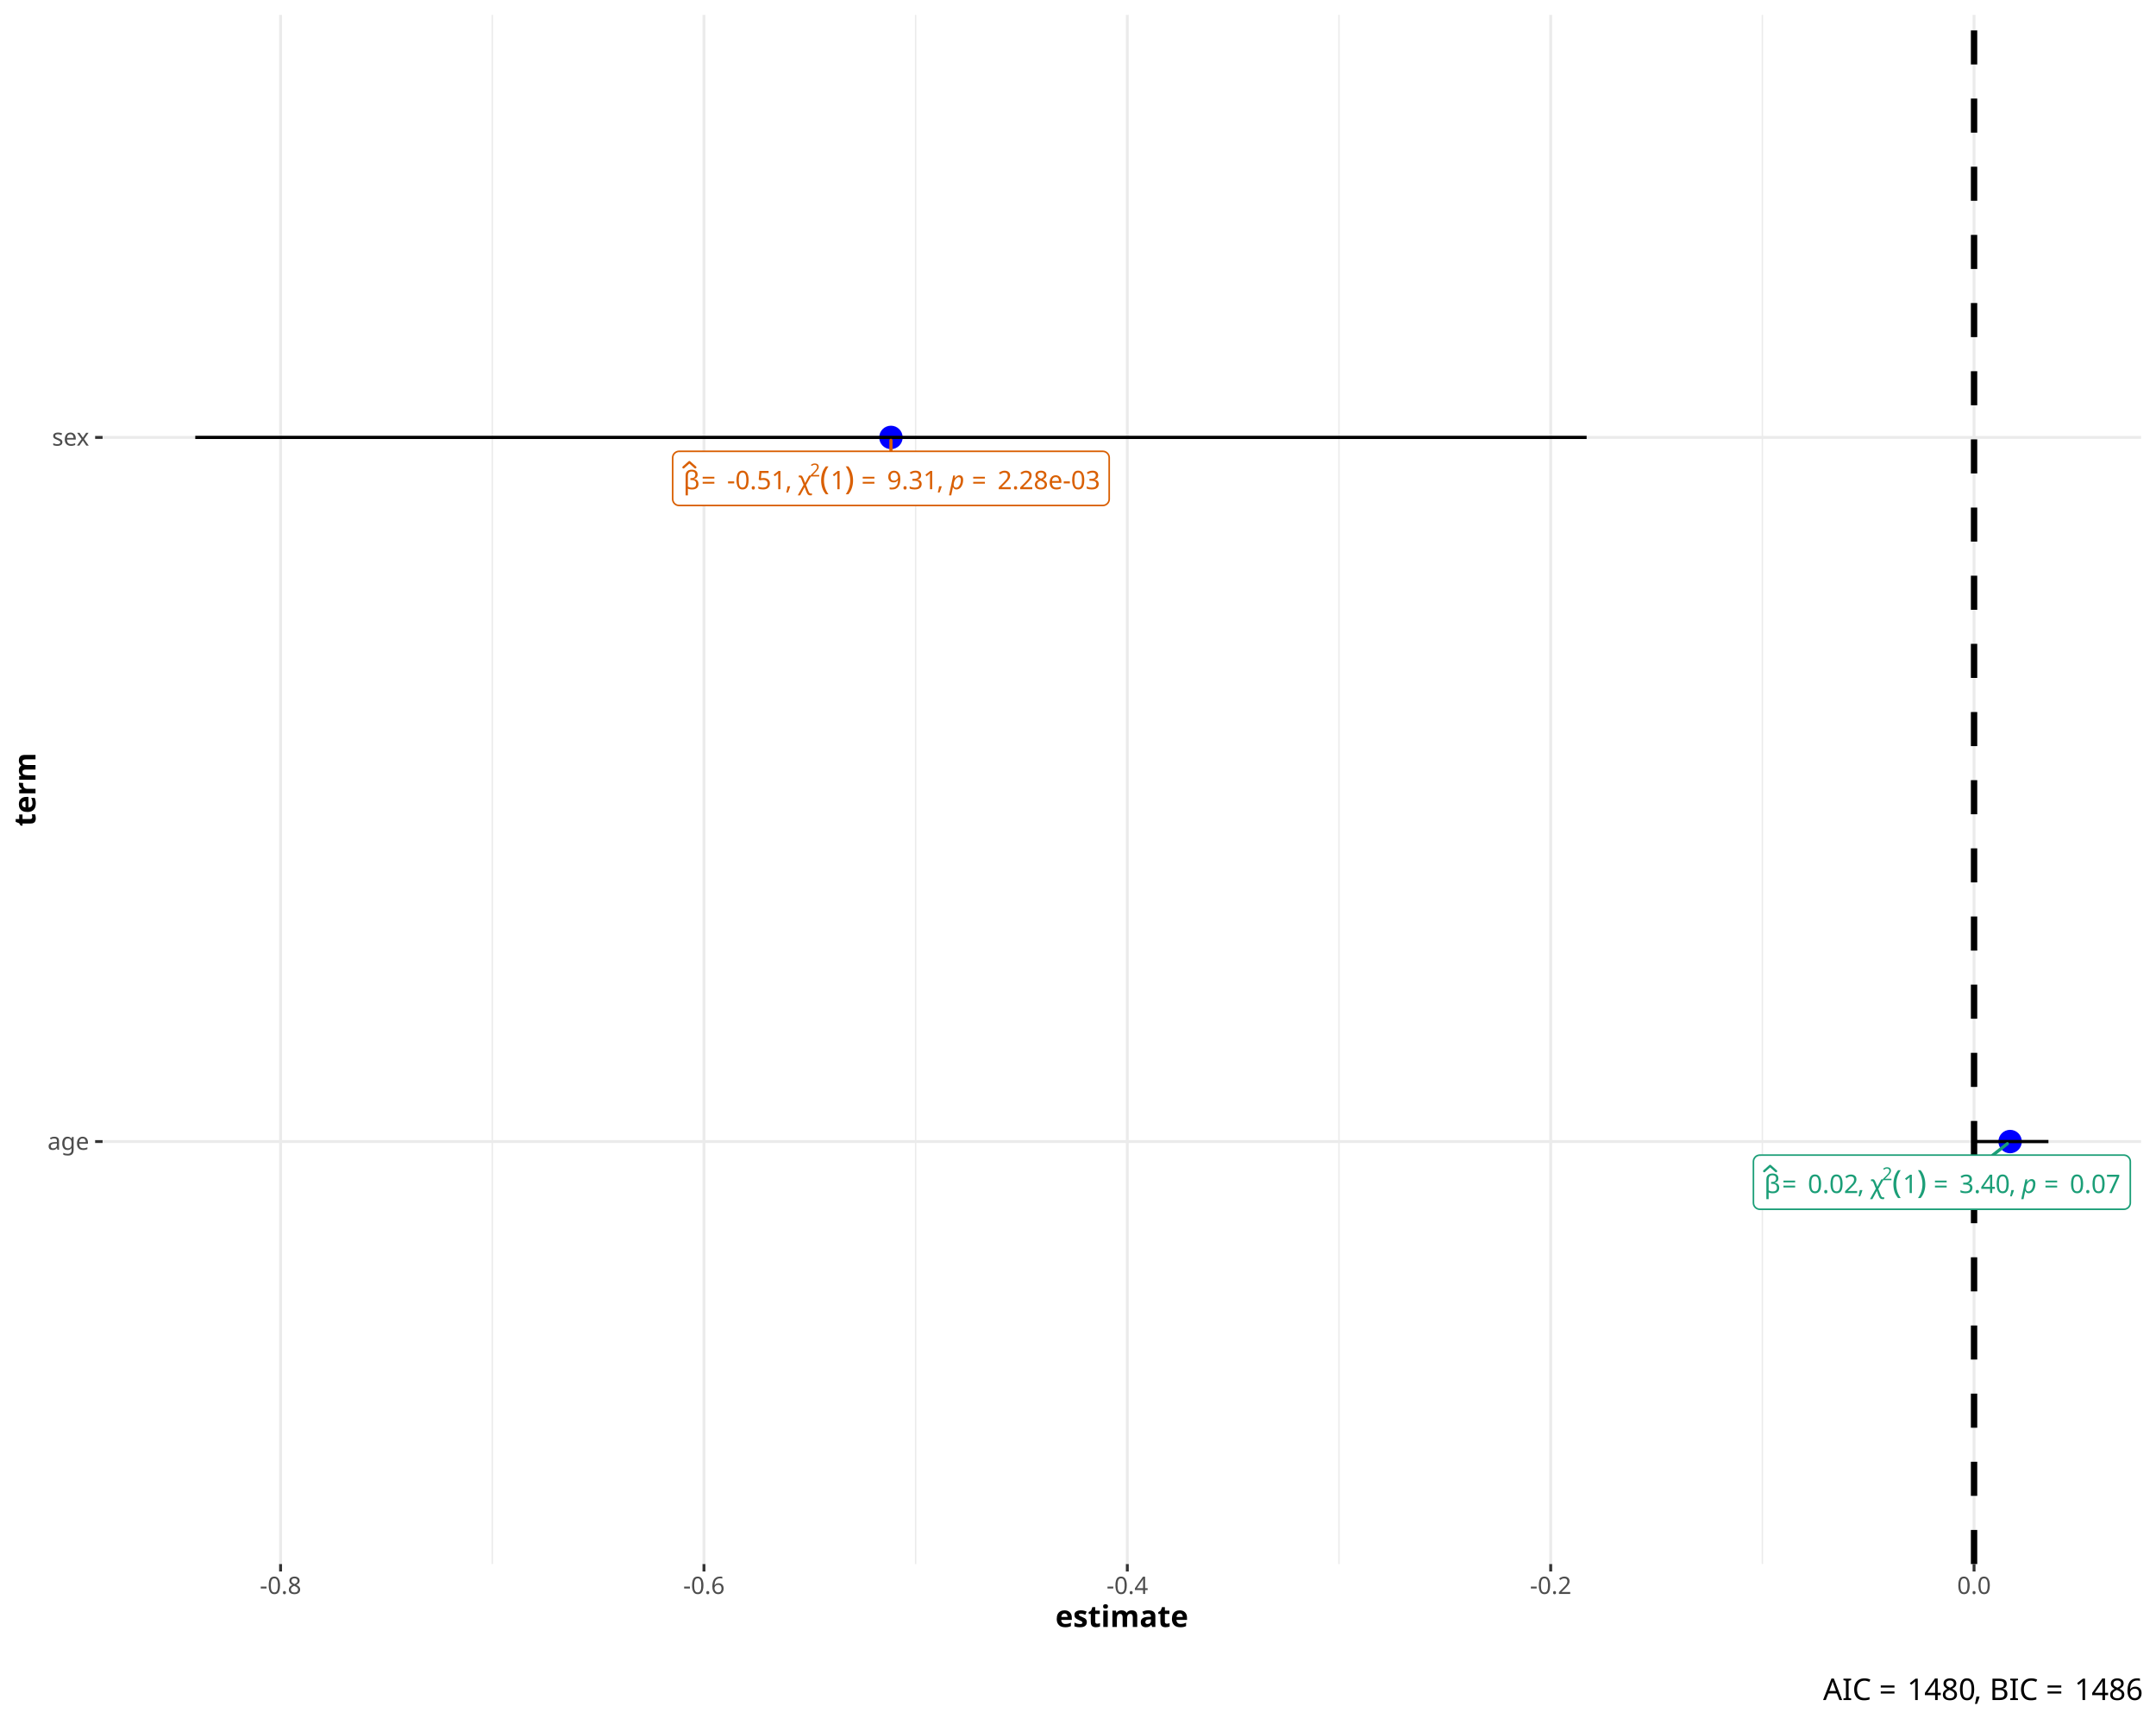
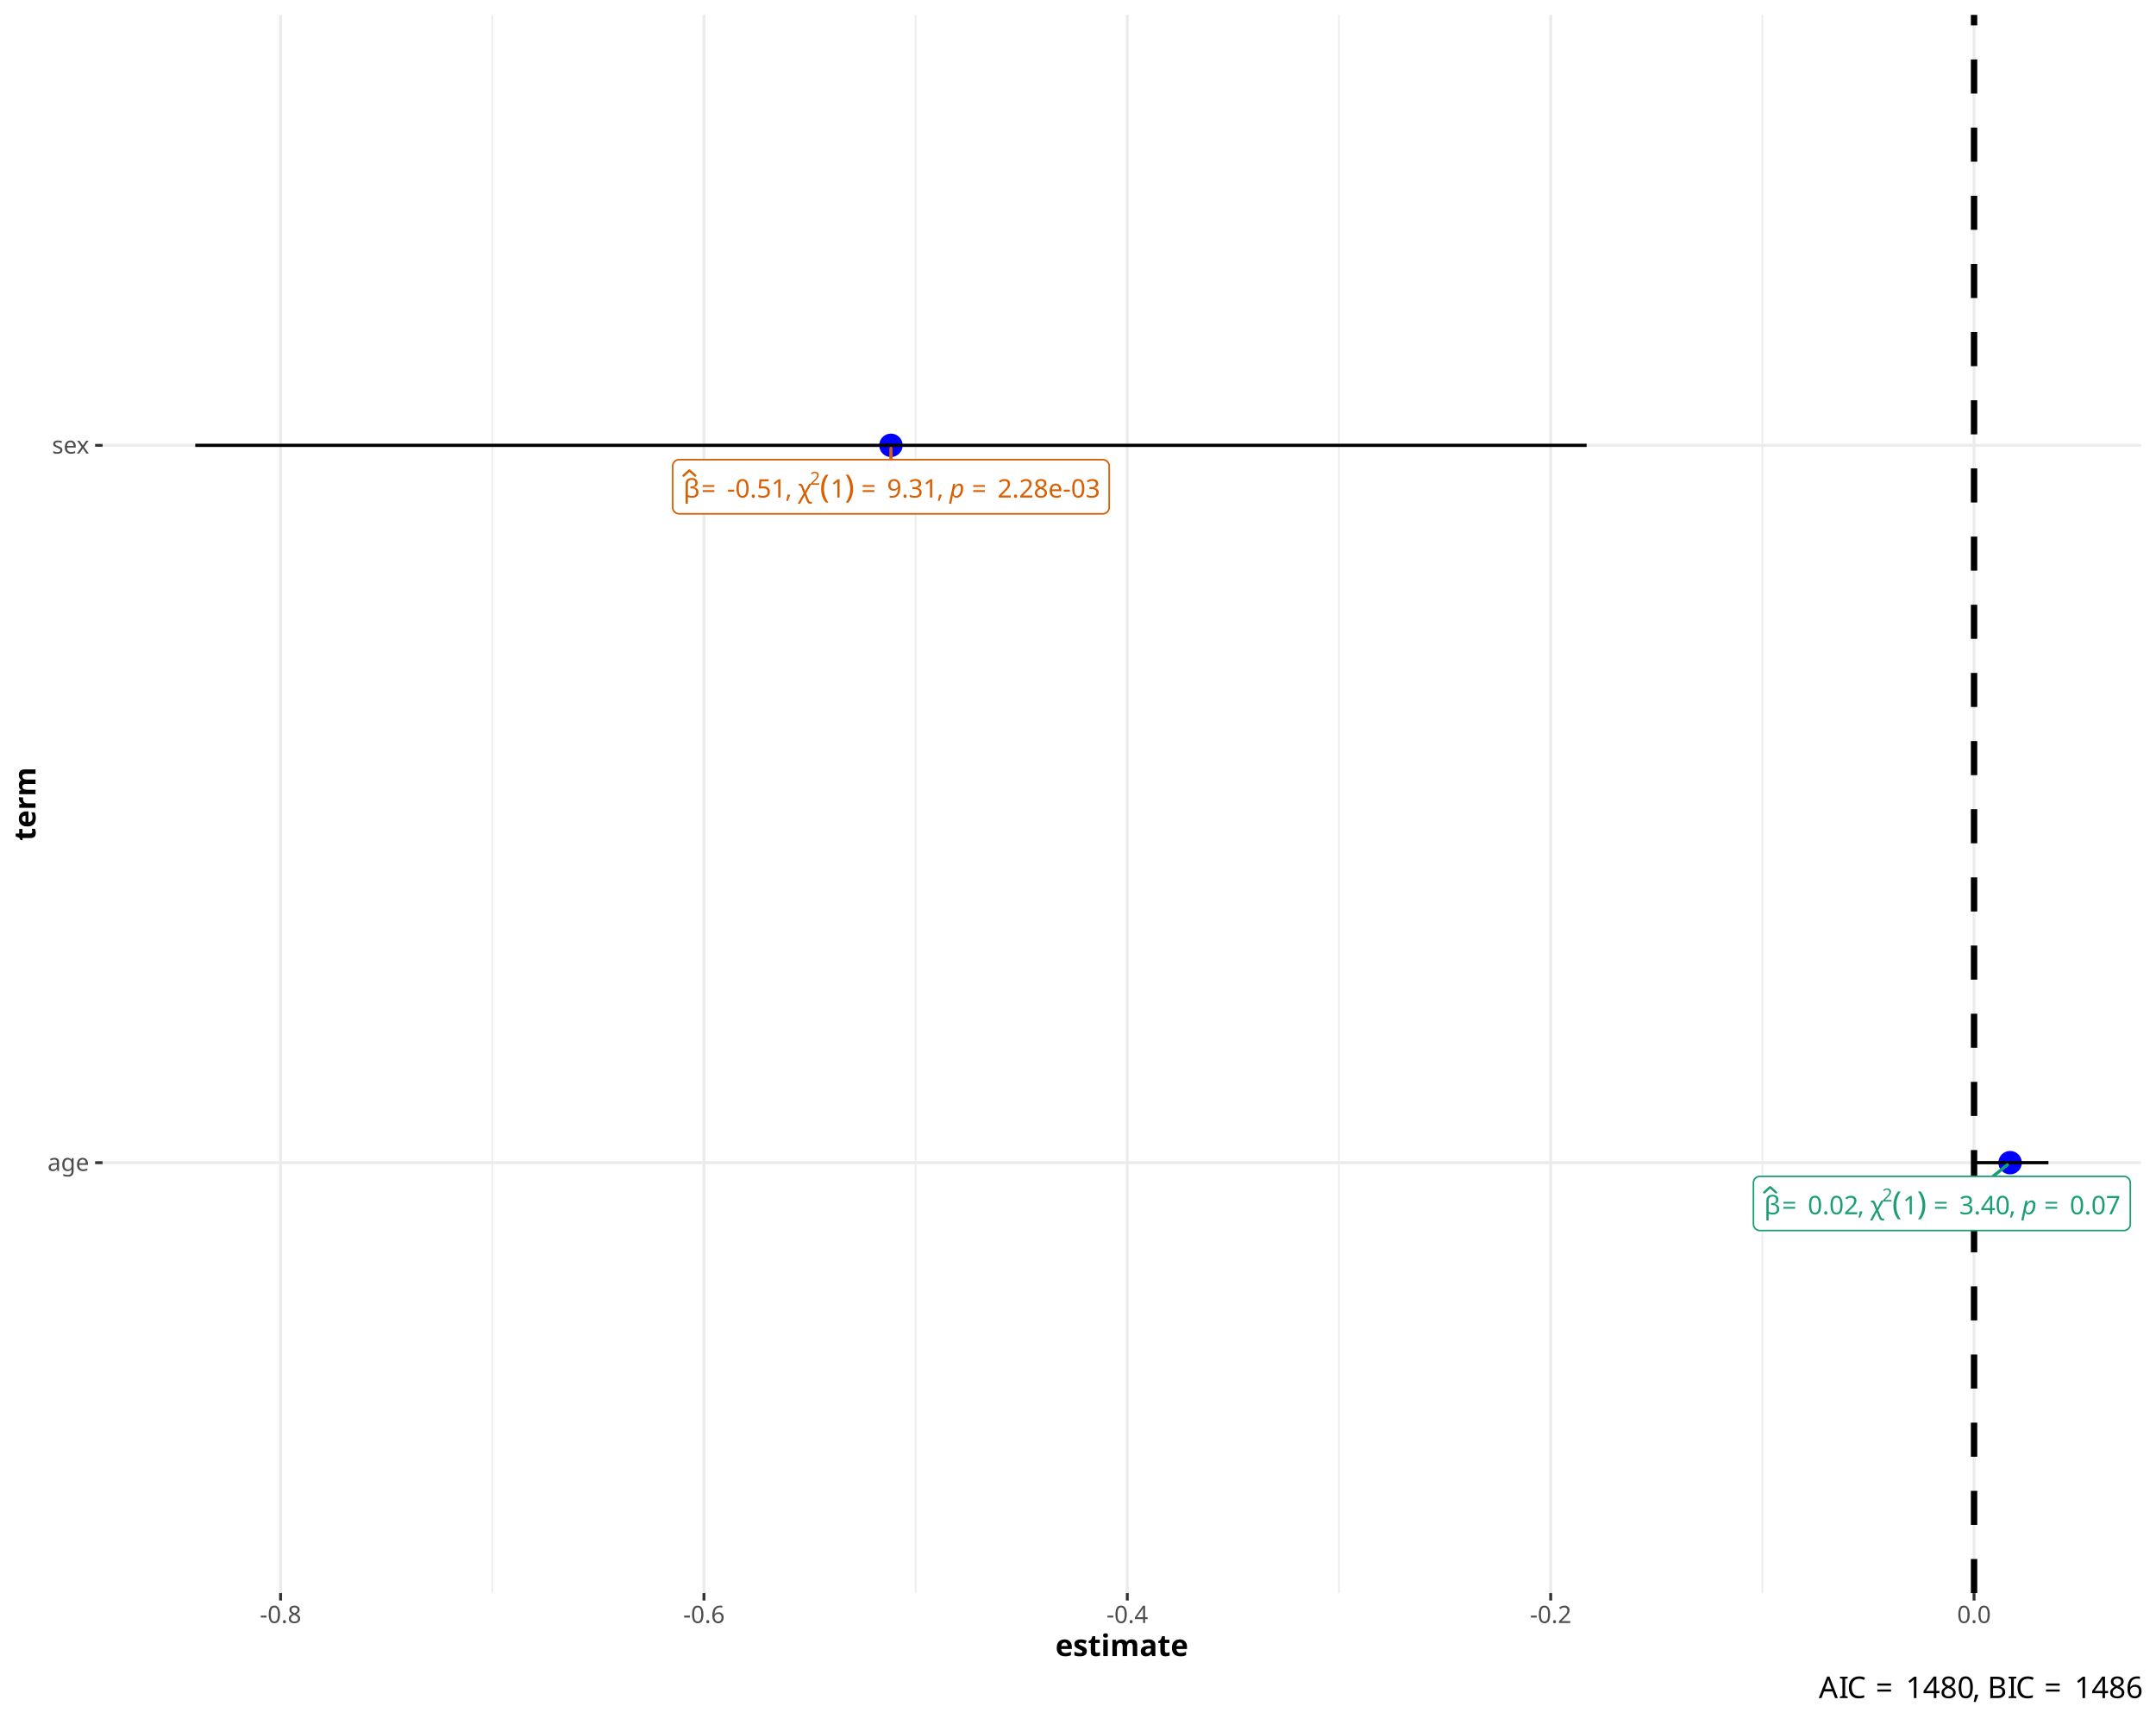
<svg xmlns="http://www.w3.org/2000/svg" class="svglite" data-engine-version="2.0" width="720.00pt" height="576.00pt" viewBox="0 0 720.00 576.00">
  <defs>
    <style type="text/css">
    .svglite line, .svglite polyline, .svglite polygon, .svglite path, .svglite rect, .svglite circle {
      fill: none;
      stroke: #000000;
      stroke-linecap: round;
      stroke-linejoin: round;
      stroke-miterlimit: 10.00;
    }
  </style>
  </defs>
  <rect width="100%" height="100%" style="stroke: none; fill: #FFFFFF;" />
  <defs>
    <clipPath id="cpMC4wMHw3MjAuMDB8MC4wMHw1NzYuMDA=">
      <rect x="0.00" y="0.00" width="720.00" height="576.00" />
    </clipPath>
  </defs>
  <g clip-path="url(#cpMC4wMHw3MjAuMDB8MC4wMHw1NzYuMDA=)">
    <rect x="0.00" y="0.00" width="720.00" height="576.00" style="stroke-width: 0.97; stroke: #FFFFFF; fill: #FFFFFF;" />
  </g>
  <defs>
-     <clipPath id="cpMzQuMjZ8NzE1LjAyfDQuOTh8NTIyLjI1">
-       <rect x="34.26" y="4.98" width="680.76" height="517.27" />
+     <clipPath id="cpMzQuMjZ8NzE1LjAyfDQuOTh8NTMxLjk1">
+       <rect x="34.26" y="4.98" width="680.76" height="526.97" />
    </clipPath>
  </defs>
-   <g clip-path="url(#cpMzQuMjZ8NzE1LjAyfDQuOTh8NTIyLjI1)">
-     <rect x="34.26" y="4.98" width="680.76" height="517.27" style="stroke-width: 0.97; stroke: none; fill: #FFFFFF;" />
-     <polyline points="164.40,522.25 164.40,4.98 " style="stroke-width: 0.48; stroke: #EBEBEB; stroke-linecap: butt;" />
-     <polyline points="305.78,522.25 305.78,4.98 " style="stroke-width: 0.48; stroke: #EBEBEB; stroke-linecap: butt;" />
-     <polyline points="447.16,522.25 447.16,4.98 " style="stroke-width: 0.48; stroke: #EBEBEB; stroke-linecap: butt;" />
-     <polyline points="588.55,522.25 588.55,4.98 " style="stroke-width: 0.48; stroke: #EBEBEB; stroke-linecap: butt;" />
-     <polyline points="34.26,381.18 715.02,381.18 " style="stroke-width: 0.97; stroke: #EBEBEB; stroke-linecap: butt;" />
-     <polyline points="34.26,146.06 715.02,146.06 " style="stroke-width: 0.97; stroke: #EBEBEB; stroke-linecap: butt;" />
-     <polyline points="93.70,522.25 93.70,4.98 " style="stroke-width: 0.97; stroke: #EBEBEB; stroke-linecap: butt;" />
-     <polyline points="235.09,522.25 235.09,4.98 " style="stroke-width: 0.97; stroke: #EBEBEB; stroke-linecap: butt;" />
-     <polyline points="376.47,522.25 376.47,4.98 " style="stroke-width: 0.97; stroke: #EBEBEB; stroke-linecap: butt;" />
-     <polyline points="517.86,522.25 517.86,4.98 " style="stroke-width: 0.97; stroke: #EBEBEB; stroke-linecap: butt;" />
-     <polyline points="659.24,522.25 659.24,4.98 " style="stroke-width: 0.97; stroke: #EBEBEB; stroke-linecap: butt;" />
-     <circle cx="671.28" cy="381.18" r="3.56" style="stroke-width: 0.71; stroke: #0000FF; fill: #0000FF;" />
-     <circle cx="297.53" cy="146.06" r="3.56" style="stroke-width: 0.71; stroke: #0000FF; fill: #0000FF;" />
-     <polyline points="684.08,381.18 684.08,381.18 " style="stroke-width: 1.07; stroke-linecap: butt;" />
-     <polyline points="684.08,381.18 658.49,381.18 " style="stroke-width: 1.07; stroke-linecap: butt;" />
-     <polyline points="658.49,381.18 658.49,381.18 " style="stroke-width: 1.07; stroke-linecap: butt;" />
-     <polyline points="529.86,146.06 529.86,146.06 " style="stroke-width: 1.07; stroke-linecap: butt;" />
-     <polyline points="529.86,146.06 65.21,146.06 " style="stroke-width: 1.07; stroke-linecap: butt;" />
-     <polyline points="65.21,146.06 65.21,146.06 " style="stroke-width: 1.07; stroke-linecap: butt;" />
-     <line x1="659.24" y1="522.25" x2="659.24" y2="4.98" style="stroke-width: 2.13; stroke-dasharray: 11.38,11.38; stroke-linecap: butt;" />
-     <line x1="665.52" y1="385.70" x2="670.36" y2="381.90" style="stroke-width: 1.07; stroke: #1B9E77;" />
-     <line x1="297.53" y1="150.70" x2="297.53" y2="147.06" style="stroke-width: 1.07; stroke: #D95F02;" />
-     <polygon points="587.72,403.79 709.26,403.79 709.17,403.79 709.52,403.78 709.86,403.71 710.18,403.58 710.49,403.41 710.75,403.19 710.99,402.93 711.17,402.63 711.31,402.31 711.39,401.98 711.42,401.63 711.42,401.63 711.42,387.86 711.42,387.86 711.39,387.52 711.31,387.18 711.17,386.86 710.99,386.57 710.75,386.31 710.49,386.09 710.18,385.91 709.86,385.79 709.52,385.72 709.26,385.70 587.72,385.70 587.98,385.72 587.63,385.71 587.29,385.75 586.96,385.84 586.64,385.99 586.35,386.19 586.10,386.43 585.90,386.71 585.73,387.02 585.62,387.35 585.57,387.69 585.56,387.86 585.56,401.63 585.57,401.46 585.57,401.80 585.62,402.15 585.73,402.48 585.90,402.79 586.10,403.06 586.35,403.30 586.64,403.50 586.96,403.65 587.29,403.75 587.63,403.79 " style="stroke-width: 0.53; stroke: #1B9E77; fill: #FFFFFF;" />
-     <text x="589.16" y="398.37" style="font-size: 8.54px; fill: #1B9E77; font-family: sans;" textLength="3.96px" lengthAdjust="spacingAndGlyphs">β</text>
-     <polyline points="589.16,391.07 591.14,389.30 593.12,391.07 " style="stroke-width: 0.75; stroke: #1B9E77;" />
-     <text x="595.10" y="398.37" style="font-size: 8.54px; fill: #1B9E77; font-family: sans;" textLength="6.63px" lengthAdjust="spacingAndGlyphs">=</text>
-     <text x="603.70" y="398.37" style="font-size: 8.54px; fill: #1B9E77; font-family: sans;" textLength="16.61px" lengthAdjust="spacingAndGlyphs">0.02</text>
-     <text x="620.31" y="398.37" style="font-size: 8.54px; fill: #1B9E77; font-family: sans;" textLength="2.14px" lengthAdjust="spacingAndGlyphs">,</text>
-     <text x="622.45" y="398.37" style="font-size: 8.54px; fill: #1B9E77; font-family: sans;" textLength="2.14px" lengthAdjust="spacingAndGlyphs"> </text>
-     <text x="624.58" y="398.37" style="font-size: 8.54px; fill: #1B9E77; font-family: sans;" textLength="3.97px" lengthAdjust="spacingAndGlyphs">χ</text>
-     <text x="628.55" y="394.08" style="font-size: 5.98px; fill: #1B9E77; font-family: sans;" textLength="3.32px" lengthAdjust="spacingAndGlyphs">2</text>
-     <text x="631.88" y="398.37" style="font-size: 10.67px; fill: #1B9E77; font-family: sans;" textLength="3.55px" lengthAdjust="spacingAndGlyphs">(</text>
-     <text x="635.43" y="398.37" style="font-size: 8.54px; fill: #1B9E77; font-family: sans;" textLength="4.75px" lengthAdjust="spacingAndGlyphs">1</text>
-     <text x="640.18" y="398.37" style="font-size: 10.67px; fill: #1B9E77; font-family: sans;" textLength="3.55px" lengthAdjust="spacingAndGlyphs">)</text>
-     <text x="645.70" y="398.37" style="font-size: 8.54px; fill: #1B9E77; font-family: sans;" textLength="6.63px" lengthAdjust="spacingAndGlyphs">=</text>
-     <text x="654.30" y="398.37" style="font-size: 8.54px; fill: #1B9E77; font-family: sans;" textLength="16.61px" lengthAdjust="spacingAndGlyphs">3.40</text>
-     <text x="670.92" y="398.37" style="font-size: 8.54px; fill: #1B9E77; font-family: sans;" textLength="2.14px" lengthAdjust="spacingAndGlyphs">,</text>
-     <text x="673.05" y="398.37" style="font-size: 8.54px; fill: #1B9E77; font-family: sans;" textLength="2.14px" lengthAdjust="spacingAndGlyphs"> </text>
-     <text x="675.19" y="398.37" style="font-size: 8.54px; font-style: italic; fill: #1B9E77; font-family: sans;" textLength="4.75px" lengthAdjust="spacingAndGlyphs">p</text>
-     <text x="682.60" y="398.37" style="font-size: 8.54px; fill: #1B9E77; font-family: sans;" textLength="6.63px" lengthAdjust="spacingAndGlyphs">=</text>
-     <text x="691.20" y="398.37" style="font-size: 8.54px; fill: #1B9E77; font-family: sans;" textLength="16.61px" lengthAdjust="spacingAndGlyphs">0.07</text>
-     <polygon points="226.80,168.79 368.26,168.79 368.18,168.78 368.52,168.77 368.87,168.70 369.19,168.58 369.49,168.40 369.76,168.18 369.99,167.92 370.18,167.63 370.31,167.31 370.40,166.97 370.42,166.63 370.42,166.63 370.42,152.86 370.42,152.86 370.40,152.51 370.31,152.18 370.18,151.86 369.99,151.56 369.76,151.30 369.49,151.08 369.19,150.91 368.87,150.78 368.52,150.72 368.26,150.70 226.80,150.70 227.06,150.72 226.71,150.70 226.37,150.74 226.03,150.84 225.72,150.99 225.43,151.19 225.18,151.43 224.97,151.70 224.81,152.01 224.70,152.34 224.65,152.69 224.64,152.86 224.64,166.63 224.65,166.45 224.65,166.80 224.70,167.14 224.81,167.47 224.97,167.78 225.18,168.06 225.43,168.30 225.72,168.50 226.03,168.65 226.37,168.74 226.71,168.78 " style="stroke-width: 0.53; stroke: #D95F02; fill: #FFFFFF;" />
-     <text x="228.24" y="163.36" style="font-size: 8.54px; fill: #D95F02; font-family: sans;" textLength="3.96px" lengthAdjust="spacingAndGlyphs">β</text>
-     <polyline points="228.24,156.06 230.22,154.30 232.20,156.06 " style="stroke-width: 0.75; stroke: #D95F02;" />
-     <text x="234.17" y="163.36" style="font-size: 8.54px; fill: #D95F02; font-family: sans;" textLength="6.63px" lengthAdjust="spacingAndGlyphs">=</text>
-     <text x="242.78" y="163.36" style="font-size: 8.54px; fill: #D95F02; font-family: sans;" textLength="19.46px" lengthAdjust="spacingAndGlyphs">-0.51</text>
-     <text x="262.23" y="163.36" style="font-size: 8.54px; fill: #D95F02; font-family: sans;" textLength="2.14px" lengthAdjust="spacingAndGlyphs">,</text>
-     <text x="264.37" y="163.36" style="font-size: 8.54px; fill: #D95F02; font-family: sans;" textLength="2.14px" lengthAdjust="spacingAndGlyphs"> </text>
-     <text x="266.50" y="163.36" style="font-size: 8.54px; fill: #D95F02; font-family: sans;" textLength="3.97px" lengthAdjust="spacingAndGlyphs">χ</text>
-     <text x="270.47" y="159.08" style="font-size: 5.98px; fill: #D95F02; font-family: sans;" textLength="3.32px" lengthAdjust="spacingAndGlyphs">2</text>
-     <text x="273.80" y="163.36" style="font-size: 10.67px; fill: #D95F02; font-family: sans;" textLength="3.55px" lengthAdjust="spacingAndGlyphs">(</text>
-     <text x="277.35" y="163.36" style="font-size: 8.54px; fill: #D95F02; font-family: sans;" textLength="4.75px" lengthAdjust="spacingAndGlyphs">1</text>
-     <text x="282.10" y="163.36" style="font-size: 10.67px; fill: #D95F02; font-family: sans;" textLength="3.55px" lengthAdjust="spacingAndGlyphs">)</text>
-     <text x="287.62" y="163.36" style="font-size: 8.54px; fill: #D95F02; font-family: sans;" textLength="6.63px" lengthAdjust="spacingAndGlyphs">=</text>
-     <text x="296.22" y="163.36" style="font-size: 8.54px; fill: #D95F02; font-family: sans;" textLength="16.61px" lengthAdjust="spacingAndGlyphs">9.31</text>
-     <text x="312.84" y="163.36" style="font-size: 8.54px; fill: #D95F02; font-family: sans;" textLength="2.14px" lengthAdjust="spacingAndGlyphs">,</text>
-     <text x="314.97" y="163.36" style="font-size: 8.54px; fill: #D95F02; font-family: sans;" textLength="2.14px" lengthAdjust="spacingAndGlyphs"> </text>
-     <text x="317.11" y="163.36" style="font-size: 8.54px; font-style: italic; fill: #D95F02; font-family: sans;" textLength="4.75px" lengthAdjust="spacingAndGlyphs">p</text>
-     <text x="324.52" y="163.36" style="font-size: 8.54px; fill: #D95F02; font-family: sans;" textLength="6.63px" lengthAdjust="spacingAndGlyphs">=</text>
-     <text x="333.12" y="163.36" style="font-size: 8.54px; fill: #D95F02; font-family: sans;" textLength="33.70px" lengthAdjust="spacingAndGlyphs">2.28e-03</text>
+   <g clip-path="url(#cpMzQuMjZ8NzE1LjAyfDQuOTh8NTMxLjk1)">
+     <rect x="34.26" y="4.98" width="680.76" height="526.97" style="stroke-width: 0.97; stroke: none; fill: #FFFFFF;" />
+     <polyline points="164.40,531.95 164.40,4.98 " style="stroke-width: 0.48; stroke: #EBEBEB; stroke-linecap: butt;" />
+     <polyline points="305.78,531.95 305.78,4.98 " style="stroke-width: 0.48; stroke: #EBEBEB; stroke-linecap: butt;" />
+     <polyline points="447.16,531.95 447.16,4.98 " style="stroke-width: 0.48; stroke: #EBEBEB; stroke-linecap: butt;" />
+     <polyline points="588.55,531.95 588.55,4.98 " style="stroke-width: 0.48; stroke: #EBEBEB; stroke-linecap: butt;" />
+     <polyline points="34.26,388.23 715.02,388.23 " style="stroke-width: 0.97; stroke: #EBEBEB; stroke-linecap: butt;" />
+     <polyline points="34.26,148.70 715.02,148.70 " style="stroke-width: 0.97; stroke: #EBEBEB; stroke-linecap: butt;" />
+     <polyline points="93.70,531.95 93.70,4.98 " style="stroke-width: 0.97; stroke: #EBEBEB; stroke-linecap: butt;" />
+     <polyline points="235.09,531.95 235.09,4.98 " style="stroke-width: 0.97; stroke: #EBEBEB; stroke-linecap: butt;" />
+     <polyline points="376.47,531.95 376.47,4.98 " style="stroke-width: 0.97; stroke: #EBEBEB; stroke-linecap: butt;" />
+     <polyline points="517.86,531.95 517.86,4.98 " style="stroke-width: 0.97; stroke: #EBEBEB; stroke-linecap: butt;" />
+     <polyline points="659.24,531.95 659.24,4.98 " style="stroke-width: 0.97; stroke: #EBEBEB; stroke-linecap: butt;" />
+     <circle cx="671.28" cy="388.23" r="3.56" style="stroke-width: 0.71; stroke: #0000FF; fill: #0000FF;" />
+     <circle cx="297.53" cy="148.70" r="3.56" style="stroke-width: 0.71; stroke: #0000FF; fill: #0000FF;" />
+     <polyline points="684.08,388.23 684.08,388.23 " style="stroke-width: 1.07; stroke-linecap: butt;" />
+     <polyline points="684.08,388.23 658.49,388.23 " style="stroke-width: 1.07; stroke-linecap: butt;" />
+     <polyline points="658.49,388.23 658.49,388.23 " style="stroke-width: 1.07; stroke-linecap: butt;" />
+     <polyline points="529.86,148.70 529.86,148.70 " style="stroke-width: 1.07; stroke-linecap: butt;" />
+     <polyline points="529.86,148.70 65.21,148.70 " style="stroke-width: 1.07; stroke-linecap: butt;" />
+     <polyline points="65.21,148.70 65.21,148.70 " style="stroke-width: 1.07; stroke-linecap: butt;" />
+     <line x1="659.24" y1="531.95" x2="659.24" y2="4.98" style="stroke-width: 2.13; stroke-dasharray: 11.38,11.38; stroke-linecap: butt;" />
+     <line x1="665.56" y1="392.80" x2="670.37" y2="388.96" style="stroke-width: 1.07; stroke: #1B9E77;" />
+     <line x1="297.53" y1="153.48" x2="297.53" y2="149.72" style="stroke-width: 1.07; stroke: #D95F02;" />
+     <polygon points="587.72,410.89 709.26,410.89 709.17,410.89 709.52,410.87 709.86,410.80 710.18,410.68 710.49,410.51 710.75,410.29 710.99,410.03 711.17,409.73 711.31,409.41 711.39,409.08 711.42,408.73 711.42,408.73 711.42,394.96 711.42,394.96 711.39,394.62 711.31,394.28 711.17,393.96 710.99,393.67 710.75,393.41 710.49,393.19 710.18,393.01 709.86,392.89 709.52,392.82 709.26,392.80 587.72,392.80 587.98,392.82 587.63,392.80 587.29,392.85 586.96,392.94 586.64,393.09 586.35,393.29 586.10,393.53 585.90,393.81 585.73,394.12 585.62,394.45 585.57,394.79 585.56,394.96 585.56,408.73 585.57,408.56 585.57,408.90 585.62,409.25 585.73,409.58 585.90,409.88 586.10,410.16 586.35,410.40 586.64,410.60 586.96,410.75 587.29,410.85 587.63,410.89 " style="stroke-width: 0.53; stroke: #1B9E77; fill: #FFFFFF;" />
+     <text x="589.16" y="405.47" style="font-size: 8.54px; fill: #1B9E77; font-family: sans;" textLength="3.96px" lengthAdjust="spacingAndGlyphs">β</text>
+     <polyline points="589.16,398.17 591.14,396.40 593.12,398.17 " style="stroke-width: 0.75; stroke: #1B9E77;" />
+     <text x="595.10" y="405.47" style="font-size: 8.54px; fill: #1B9E77; font-family: sans;" textLength="6.63px" lengthAdjust="spacingAndGlyphs">=</text>
+     <text x="603.70" y="405.47" style="font-size: 8.54px; fill: #1B9E77; font-family: sans;" textLength="16.61px" lengthAdjust="spacingAndGlyphs">0.02</text>
+     <text x="620.31" y="405.47" style="font-size: 8.54px; fill: #1B9E77; font-family: sans;" textLength="2.14px" lengthAdjust="spacingAndGlyphs">,</text>
+     <text x="622.45" y="405.47" style="font-size: 8.54px; fill: #1B9E77; font-family: sans;" textLength="2.14px" lengthAdjust="spacingAndGlyphs"> </text>
+     <text x="624.58" y="405.47" style="font-size: 8.54px; fill: #1B9E77; font-family: sans;" textLength="3.97px" lengthAdjust="spacingAndGlyphs">χ</text>
+     <text x="628.55" y="401.18" style="font-size: 5.98px; fill: #1B9E77; font-family: sans;" textLength="3.32px" lengthAdjust="spacingAndGlyphs">2</text>
+     <text x="631.88" y="405.47" style="font-size: 10.67px; fill: #1B9E77; font-family: sans;" textLength="3.55px" lengthAdjust="spacingAndGlyphs">(</text>
+     <text x="635.43" y="405.47" style="font-size: 8.54px; fill: #1B9E77; font-family: sans;" textLength="4.75px" lengthAdjust="spacingAndGlyphs">1</text>
+     <text x="640.18" y="405.47" style="font-size: 10.67px; fill: #1B9E77; font-family: sans;" textLength="3.55px" lengthAdjust="spacingAndGlyphs">)</text>
+     <text x="645.70" y="405.47" style="font-size: 8.54px; fill: #1B9E77; font-family: sans;" textLength="6.63px" lengthAdjust="spacingAndGlyphs">=</text>
+     <text x="654.30" y="405.47" style="font-size: 8.54px; fill: #1B9E77; font-family: sans;" textLength="16.61px" lengthAdjust="spacingAndGlyphs">3.40</text>
+     <text x="670.92" y="405.47" style="font-size: 8.54px; fill: #1B9E77; font-family: sans;" textLength="2.14px" lengthAdjust="spacingAndGlyphs">,</text>
+     <text x="673.05" y="405.47" style="font-size: 8.54px; fill: #1B9E77; font-family: sans;" textLength="2.14px" lengthAdjust="spacingAndGlyphs"> </text>
+     <text x="675.19" y="405.47" style="font-size: 8.54px; font-style: italic; fill: #1B9E77; font-family: sans;" textLength="4.75px" lengthAdjust="spacingAndGlyphs">p</text>
+     <text x="682.60" y="405.47" style="font-size: 8.54px; fill: #1B9E77; font-family: sans;" textLength="6.63px" lengthAdjust="spacingAndGlyphs">=</text>
+     <text x="691.20" y="405.47" style="font-size: 8.54px; fill: #1B9E77; font-family: sans;" textLength="16.61px" lengthAdjust="spacingAndGlyphs">0.07</text>
+     <polygon points="226.80,171.57 368.26,171.57 368.18,171.57 368.52,171.55 368.87,171.48 369.19,171.36 369.49,171.19 369.76,170.97 369.99,170.71 370.18,170.41 370.31,170.09 370.40,169.75 370.42,169.41 370.42,169.41 370.42,155.64 370.42,155.64 370.40,155.29 370.31,154.96 370.18,154.64 369.99,154.34 369.76,154.08 369.49,153.86 369.19,153.69 368.87,153.57 368.52,153.50 368.26,153.48 226.80,153.48 227.06,153.50 226.71,153.48 226.37,153.52 226.03,153.62 225.72,153.77 225.43,153.97 225.18,154.21 224.97,154.49 224.81,154.79 224.70,155.12 224.65,155.47 224.64,155.64 224.64,169.41 224.65,169.23 224.65,169.58 224.70,169.92 224.81,170.25 224.97,170.56 225.18,170.84 225.43,171.08 225.72,171.28 226.03,171.43 226.37,171.52 226.71,171.57 " style="stroke-width: 0.53; stroke: #D95F02; fill: #FFFFFF;" />
+     <text x="228.24" y="166.14" style="font-size: 8.54px; fill: #D95F02; font-family: sans;" textLength="3.96px" lengthAdjust="spacingAndGlyphs">β</text>
+     <polyline points="228.24,158.84 230.22,157.08 232.20,158.84 " style="stroke-width: 0.75; stroke: #D95F02;" />
+     <text x="234.17" y="166.14" style="font-size: 8.54px; fill: #D95F02; font-family: sans;" textLength="6.63px" lengthAdjust="spacingAndGlyphs">=</text>
+     <text x="242.78" y="166.14" style="font-size: 8.54px; fill: #D95F02; font-family: sans;" textLength="19.46px" lengthAdjust="spacingAndGlyphs">-0.51</text>
+     <text x="262.23" y="166.14" style="font-size: 8.54px; fill: #D95F02; font-family: sans;" textLength="2.14px" lengthAdjust="spacingAndGlyphs">,</text>
+     <text x="264.37" y="166.14" style="font-size: 8.54px; fill: #D95F02; font-family: sans;" textLength="2.14px" lengthAdjust="spacingAndGlyphs"> </text>
+     <text x="266.50" y="166.14" style="font-size: 8.54px; fill: #D95F02; font-family: sans;" textLength="3.97px" lengthAdjust="spacingAndGlyphs">χ</text>
+     <text x="270.47" y="161.86" style="font-size: 5.98px; fill: #D95F02; font-family: sans;" textLength="3.32px" lengthAdjust="spacingAndGlyphs">2</text>
+     <text x="273.80" y="166.14" style="font-size: 10.67px; fill: #D95F02; font-family: sans;" textLength="3.55px" lengthAdjust="spacingAndGlyphs">(</text>
+     <text x="277.35" y="166.14" style="font-size: 8.54px; fill: #D95F02; font-family: sans;" textLength="4.75px" lengthAdjust="spacingAndGlyphs">1</text>
+     <text x="282.10" y="166.14" style="font-size: 10.67px; fill: #D95F02; font-family: sans;" textLength="3.55px" lengthAdjust="spacingAndGlyphs">)</text>
+     <text x="287.62" y="166.14" style="font-size: 8.54px; fill: #D95F02; font-family: sans;" textLength="6.63px" lengthAdjust="spacingAndGlyphs">=</text>
+     <text x="296.22" y="166.14" style="font-size: 8.54px; fill: #D95F02; font-family: sans;" textLength="16.61px" lengthAdjust="spacingAndGlyphs">9.31</text>
+     <text x="312.84" y="166.14" style="font-size: 8.54px; fill: #D95F02; font-family: sans;" textLength="2.14px" lengthAdjust="spacingAndGlyphs">,</text>
+     <text x="314.97" y="166.14" style="font-size: 8.54px; fill: #D95F02; font-family: sans;" textLength="2.14px" lengthAdjust="spacingAndGlyphs"> </text>
+     <text x="317.11" y="166.14" style="font-size: 8.54px; font-style: italic; fill: #D95F02; font-family: sans;" textLength="4.75px" lengthAdjust="spacingAndGlyphs">p</text>
+     <text x="324.52" y="166.14" style="font-size: 8.54px; fill: #D95F02; font-family: sans;" textLength="6.63px" lengthAdjust="spacingAndGlyphs">=</text>
+     <text x="333.12" y="166.14" style="font-size: 8.54px; fill: #D95F02; font-family: sans;" textLength="33.70px" lengthAdjust="spacingAndGlyphs">2.28e-03</text>
  </g>
  <g clip-path="url(#cpMC4wMHw3MjAuMDB8MC4wMHw1NzYuMDA=)">
-     <text x="29.78" y="383.93" text-anchor="end" style="font-size: 8.00px; fill: #4D4D4D; font-family: sans;" textLength="13.35px" lengthAdjust="spacingAndGlyphs">age</text>
-     <text x="29.78" y="148.81" text-anchor="end" style="font-size: 8.00px; fill: #4D4D4D; font-family: sans;" textLength="12.46px" lengthAdjust="spacingAndGlyphs">sex</text>
-     <polyline points="31.77,381.18 34.26,381.18 " style="stroke-width: 0.97; stroke: #333333; stroke-linecap: butt;" />
-     <polyline points="31.77,146.06 34.26,146.06 " style="stroke-width: 0.97; stroke: #333333; stroke-linecap: butt;" />
-     <polyline points="93.70,524.74 93.70,522.25 " style="stroke-width: 0.97; stroke: #333333; stroke-linecap: butt;" />
-     <polyline points="235.09,524.74 235.09,522.25 " style="stroke-width: 0.97; stroke: #333333; stroke-linecap: butt;" />
-     <polyline points="376.47,524.74 376.47,522.25 " style="stroke-width: 0.97; stroke: #333333; stroke-linecap: butt;" />
-     <polyline points="517.86,524.74 517.86,522.25 " style="stroke-width: 0.97; stroke: #333333; stroke-linecap: butt;" />
-     <polyline points="659.24,524.74 659.24,522.25 " style="stroke-width: 0.97; stroke: #333333; stroke-linecap: butt;" />
-     <text x="93.70" y="532.24" text-anchor="middle" style="font-size: 8.00px; fill: #4D4D4D; font-family: sans;" textLength="13.79px" lengthAdjust="spacingAndGlyphs">-0.8</text>
-     <text x="235.09" y="532.24" text-anchor="middle" style="font-size: 8.00px; fill: #4D4D4D; font-family: sans;" textLength="13.79px" lengthAdjust="spacingAndGlyphs">-0.6</text>
-     <text x="376.47" y="532.24" text-anchor="middle" style="font-size: 8.00px; fill: #4D4D4D; font-family: sans;" textLength="13.79px" lengthAdjust="spacingAndGlyphs">-0.4</text>
-     <text x="517.86" y="532.24" text-anchor="middle" style="font-size: 8.00px; fill: #4D4D4D; font-family: sans;" textLength="13.79px" lengthAdjust="spacingAndGlyphs">-0.2</text>
-     <text x="659.24" y="532.24" text-anchor="middle" style="font-size: 8.00px; fill: #4D4D4D; font-family: sans;" textLength="11.12px" lengthAdjust="spacingAndGlyphs">0.0</text>
-     <text x="374.64" y="543.27" text-anchor="middle" style="font-size: 10.00px; font-weight: bold; font-family: sans;" textLength="37.80px" lengthAdjust="spacingAndGlyphs">estimate</text>
-     <text transform="translate(11.86,263.62) rotate(-90)" text-anchor="middle" style="font-size: 10.00px; font-weight: bold; font-family: sans;" textLength="20.00px" lengthAdjust="spacingAndGlyphs">term</text>
-     <text x="608.82" y="567.66" style="font-size: 10.00px; font-family: sans;" textLength="28.07px" lengthAdjust="spacingAndGlyphs">AIC = </text>
-     <text x="636.89" y="567.66" style="font-size: 10.00px; font-family: sans;" textLength="22.25px" lengthAdjust="spacingAndGlyphs">1480</text>
-     <text x="659.14" y="567.66" style="font-size: 10.00px; font-family: sans;" textLength="33.63px" lengthAdjust="spacingAndGlyphs">, BIC = </text>
-     <text x="692.77" y="567.66" style="font-size: 10.00px; font-family: sans;" textLength="22.25px" lengthAdjust="spacingAndGlyphs">1486</text>
+     <text x="29.78" y="390.98" text-anchor="end" style="font-size: 8.00px; fill: #4D4D4D; font-family: sans;" textLength="13.35px" lengthAdjust="spacingAndGlyphs">age</text>
+     <text x="29.78" y="151.45" text-anchor="end" style="font-size: 8.00px; fill: #4D4D4D; font-family: sans;" textLength="12.46px" lengthAdjust="spacingAndGlyphs">sex</text>
+     <polyline points="31.77,388.23 34.26,388.23 " style="stroke-width: 0.97; stroke: #333333; stroke-linecap: butt;" />
+     <polyline points="31.77,148.70 34.26,148.70 " style="stroke-width: 0.97; stroke: #333333; stroke-linecap: butt;" />
+     <polyline points="93.70,534.44 93.70,531.95 " style="stroke-width: 0.97; stroke: #333333; stroke-linecap: butt;" />
+     <polyline points="235.09,534.44 235.09,531.95 " style="stroke-width: 0.97; stroke: #333333; stroke-linecap: butt;" />
+     <polyline points="376.47,534.44 376.47,531.95 " style="stroke-width: 0.97; stroke: #333333; stroke-linecap: butt;" />
+     <polyline points="517.86,534.44 517.86,531.95 " style="stroke-width: 0.97; stroke: #333333; stroke-linecap: butt;" />
+     <polyline points="659.24,534.44 659.24,531.95 " style="stroke-width: 0.97; stroke: #333333; stroke-linecap: butt;" />
+     <text x="93.70" y="541.94" text-anchor="middle" style="font-size: 8.00px; fill: #4D4D4D; font-family: sans;" textLength="13.79px" lengthAdjust="spacingAndGlyphs">-0.8</text>
+     <text x="235.09" y="541.94" text-anchor="middle" style="font-size: 8.00px; fill: #4D4D4D; font-family: sans;" textLength="13.79px" lengthAdjust="spacingAndGlyphs">-0.6</text>
+     <text x="376.47" y="541.94" text-anchor="middle" style="font-size: 8.00px; fill: #4D4D4D; font-family: sans;" textLength="13.79px" lengthAdjust="spacingAndGlyphs">-0.4</text>
+     <text x="517.86" y="541.94" text-anchor="middle" style="font-size: 8.00px; fill: #4D4D4D; font-family: sans;" textLength="13.79px" lengthAdjust="spacingAndGlyphs">-0.2</text>
+     <text x="659.24" y="541.94" text-anchor="middle" style="font-size: 8.00px; fill: #4D4D4D; font-family: sans;" textLength="11.12px" lengthAdjust="spacingAndGlyphs">0.0</text>
+     <text x="374.64" y="552.97" text-anchor="middle" style="font-size: 10.00px; font-weight: bold; font-family: sans;" textLength="37.80px" lengthAdjust="spacingAndGlyphs">estimate</text>
+     <text transform="translate(11.86,268.46) rotate(-90)" text-anchor="middle" style="font-size: 10.00px; font-weight: bold; font-family: sans;" textLength="20.00px" lengthAdjust="spacingAndGlyphs">term</text>
+     <text x="607.38" y="567.01" style="font-size: 10.00px; font-family: sans;" textLength="6.67px" lengthAdjust="spacingAndGlyphs">A</text>
+     <text x="614.05" y="567.01" style="font-size: 10.00px; font-family: sans;" textLength="2.78px" lengthAdjust="spacingAndGlyphs">I</text>
+     <text x="616.83" y="567.01" style="font-size: 10.00px; font-family: sans;" textLength="7.22px" lengthAdjust="spacingAndGlyphs">C</text>
+     <text x="626.37" y="567.01" style="font-size: 10.00px; font-family: sans;" textLength="7.76px" lengthAdjust="spacingAndGlyphs">=</text>
+     <text x="636.45" y="567.01" style="font-size: 10.00px; font-family: sans;" textLength="22.25px" lengthAdjust="spacingAndGlyphs">1480</text>
+     <text x="658.70" y="567.01" style="font-size: 10.00px; font-family: sans;" textLength="2.50px" lengthAdjust="spacingAndGlyphs">,</text>
+     <text x="661.20" y="567.01" style="font-size: 10.00px; font-family: sans;" textLength="2.50px" lengthAdjust="spacingAndGlyphs"> </text>
+     <text x="663.70" y="567.01" style="font-size: 10.00px; font-family: sans;" textLength="6.67px" lengthAdjust="spacingAndGlyphs">B</text>
+     <text x="670.37" y="567.01" style="font-size: 10.00px; font-family: sans;" textLength="2.78px" lengthAdjust="spacingAndGlyphs">I</text>
+     <text x="673.15" y="567.01" style="font-size: 10.00px; font-family: sans;" textLength="7.22px" lengthAdjust="spacingAndGlyphs">C</text>
+     <text x="682.69" y="567.01" style="font-size: 10.00px; font-family: sans;" textLength="7.76px" lengthAdjust="spacingAndGlyphs">=</text>
+     <text x="692.77" y="567.01" style="font-size: 10.00px; font-family: sans;" textLength="22.25px" lengthAdjust="spacingAndGlyphs">1486</text>
  </g>
</svg>
